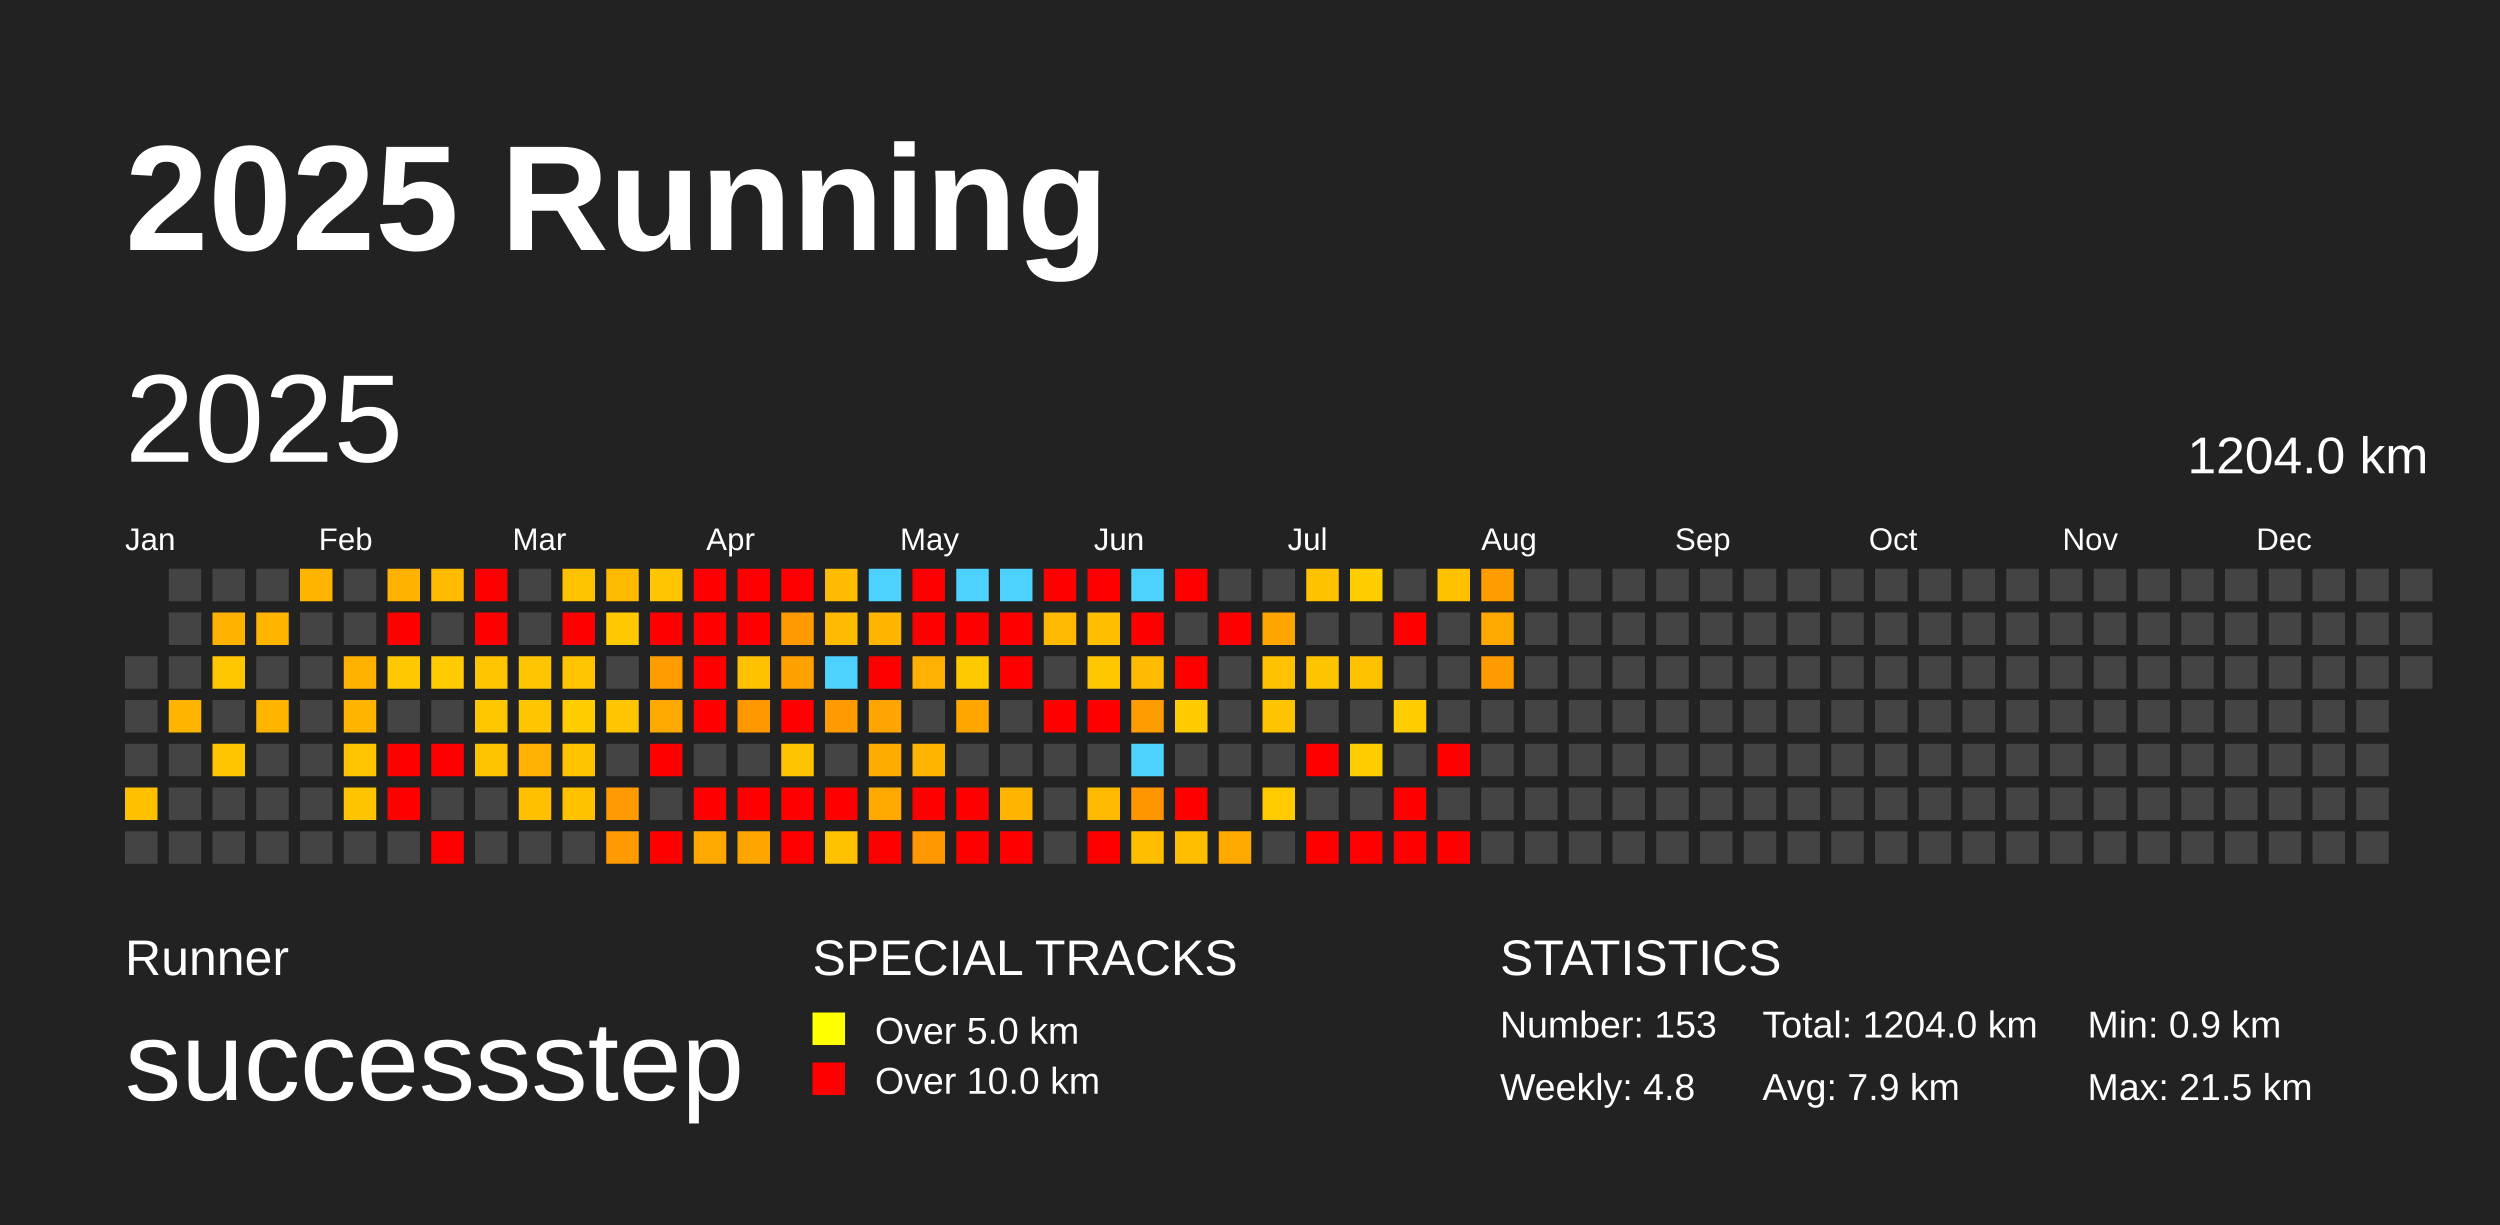
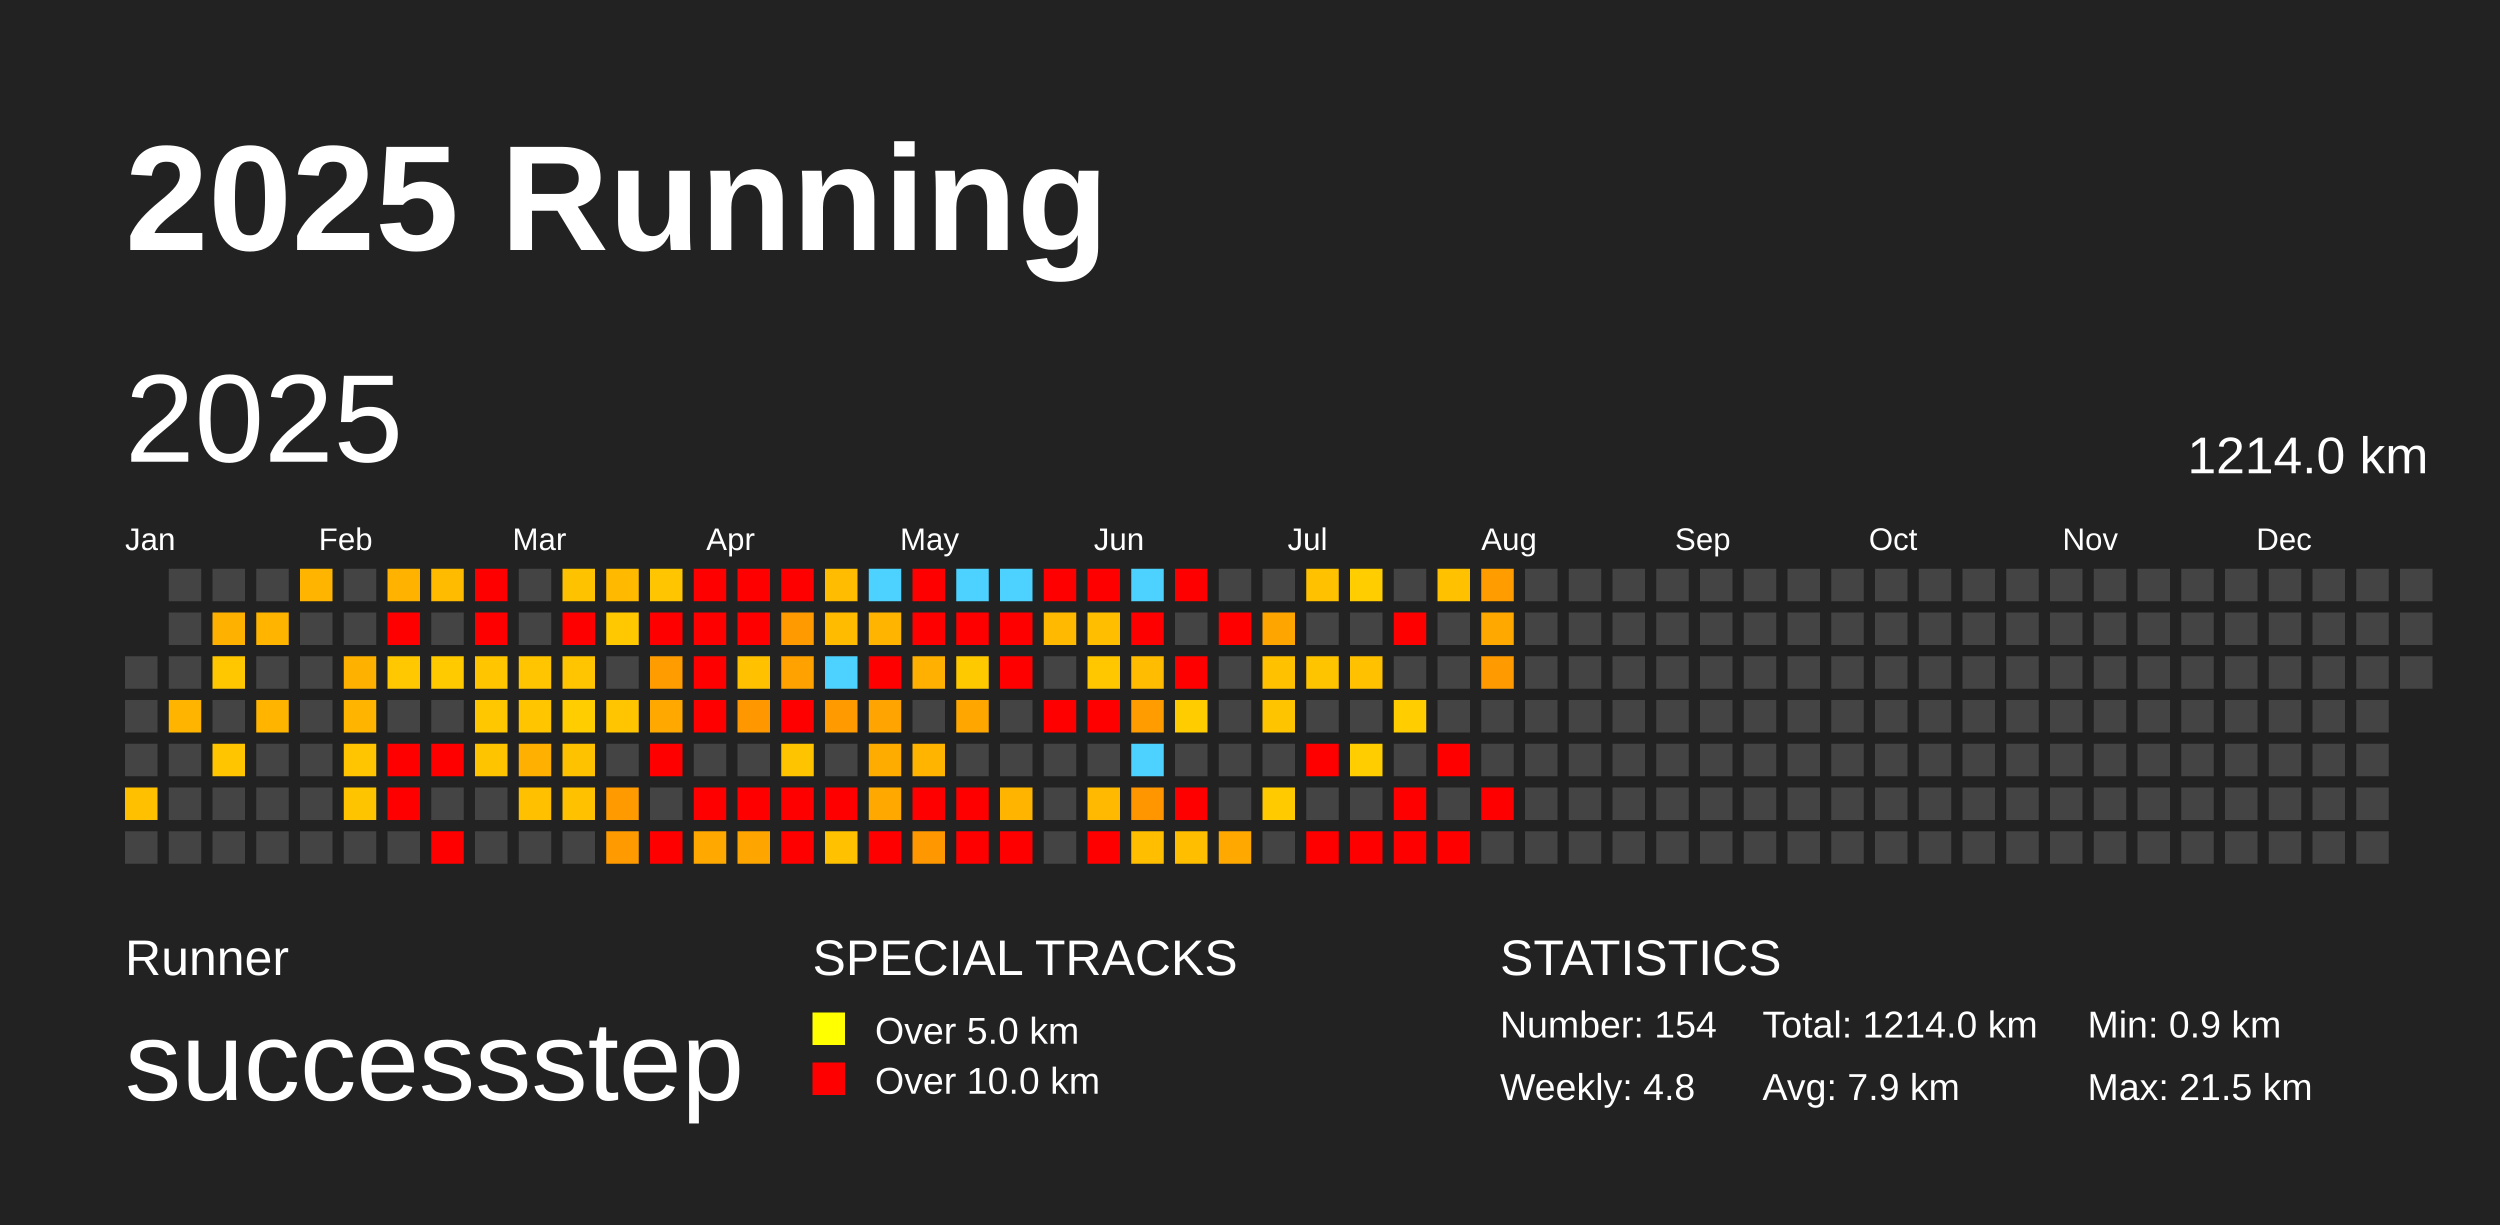
<svg xmlns="http://www.w3.org/2000/svg" baseProfile="full" height="98mm" version="1.1" viewBox="0,0,200,98" width="200mm">
  <defs />
  <rect fill="#222222" height="98" width="200" x="0" y="0" />
  <text fill="#FFFFFF" style="font-size:12px; font-family:Arial; font-weight:bold;" x="10" y="20">2025 Running</text>
  <text fill="#FFFFFF" style="font-size:4px; font-family:Arial" x="10" y="78">Runner</text>
  <text fill="#FFFFFF" style="font-size:9px; font-family:Arial" x="10" y="88">successstep</text>
  <text fill="#FFFFFF" style="font-size:4px; font-family:Arial" x="65" y="78">SPECIAL TRACKS</text>
  <rect fill="yellow" height="2.6" width="2.6" x="65" y="81" />
  <text fill="#FFFFFF" style="font-size:3px; font-family:Arial" x="70" y="83.5">Over 5.0 km</text>
  <rect fill="red" height="2.6" width="2.6" x="65" y="85" />
  <text fill="#FFFFFF" style="font-size:3px; font-family:Arial" x="70" y="87.5">Over 10.0 km</text>
  <text fill="#FFFFFF" style="font-size:4px; font-family:Arial" x="120" y="78">STATISTICS</text>
-   <text fill="#FFFFFF" style="font-size:3px; font-family:Arial" x="120" y="83">Number: 153</text>
+   <text fill="#FFFFFF" style="font-size:3px; font-family:Arial" x="120" y="83">Number: 154</text>
  <text fill="#FFFFFF" style="font-size:3px; font-family:Arial" x="120" y="88">Weekly: 4.8</text>
-   <text fill="#FFFFFF" style="font-size:3px; font-family:Arial" x="141" y="83">Total: 1204.0 km</text>
+   <text fill="#FFFFFF" style="font-size:3px; font-family:Arial" x="141" y="83">Total: 1214.0 km</text>
  <text fill="#FFFFFF" style="font-size:3px; font-family:Arial" x="141" y="88">Avg: 7.9 km</text>
  <text fill="#FFFFFF" style="font-size:3px; font-family:Arial" x="167" y="83">Min: 0.9 km</text>
  <text fill="#FFFFFF" style="font-size:3px; font-family:Arial" x="167" y="88">Max: 21.5 km</text>
  <text dominant-baseline="hanging" fill="#FFFFFF" style="font-size:10.0px; font-family:Arial;" x="10" y="30">2025</text>
-   <text dominant-baseline="hanging" fill="#FFFFFF" style="font-size:4.125px; font-family:Arial;" x="175" y="35">1204.0 km</text>
+   <text dominant-baseline="hanging" fill="#FFFFFF" style="font-size:4.125px; font-family:Arial;" x="175" y="35">1214.0 km</text>
  <text fill="#FFFFFF" style="font-size:2.5px; font-family:Arial" x="10.0" y="44">Jan</text>
  <text fill="#FFFFFF" style="font-size:2.5px; font-family:Arial" x="25.5" y="44">Feb</text>
  <text fill="#FFFFFF" style="font-size:2.5px; font-family:Arial" x="41.0" y="44">Mar</text>
  <text fill="#FFFFFF" style="font-size:2.5px; font-family:Arial" x="56.5" y="44">Apr</text>
  <text fill="#FFFFFF" style="font-size:2.5px; font-family:Arial" x="72.0" y="44">May</text>
  <text fill="#FFFFFF" style="font-size:2.5px; font-family:Arial" x="87.5" y="44">Jun</text>
  <text fill="#FFFFFF" style="font-size:2.5px; font-family:Arial" x="103.0" y="44">Jul</text>
  <text fill="#FFFFFF" style="font-size:2.5px; font-family:Arial" x="118.5" y="44">Aug</text>
  <text fill="#FFFFFF" style="font-size:2.5px; font-family:Arial" x="134.0" y="44">Sep</text>
  <text fill="#FFFFFF" style="font-size:2.5px; font-family:Arial" x="149.5" y="44">Oct</text>
  <text fill="#FFFFFF" style="font-size:2.5px; font-family:Arial" x="165.0" y="44">Nov</text>
  <text fill="#FFFFFF" style="font-size:2.5px; font-family:Arial" x="180.5" y="44">Dec</text>
  <rect fill="#444444" height="2.6" width="2.6" x="10.0" y="52.5" />
  <rect fill="#444444" height="2.6" width="2.6" x="10.0" y="56.0" />
  <rect fill="#444444" height="2.6" width="2.6" x="10.0" y="59.5" />
  <rect fill="#ffc000" height="2.6" width="2.6" x="10.0" y="63.0" />
  <rect fill="#444444" height="2.6" width="2.6" x="10.0" y="66.5" />
  <rect fill="#444444" height="2.6" width="2.6" x="13.5" y="45.5" />
  <rect fill="#444444" height="2.6" width="2.6" x="13.5" y="49.0" />
  <rect fill="#444444" height="2.6" width="2.6" x="13.5" y="52.5" />
  <rect fill="#ffb500" height="2.6" width="2.6" x="13.5" y="56.0" />
  <rect fill="#444444" height="2.6" width="2.6" x="13.5" y="59.5" />
  <rect fill="#444444" height="2.6" width="2.6" x="13.5" y="63.0" />
  <rect fill="#444444" height="2.6" width="2.6" x="13.5" y="66.5" />
  <rect fill="#444444" height="2.6" width="2.6" x="17.0" y="45.5" />
  <rect fill="#ffb100" height="2.6" width="2.6" x="17.0" y="49.0" />
  <rect fill="#ffc700" height="2.6" width="2.6" x="17.0" y="52.5" />
  <rect fill="#444444" height="2.6" width="2.6" x="17.0" y="56.0" />
  <rect fill="#ffc600" height="2.6" width="2.6" x="17.0" y="59.5" />
  <rect fill="#444444" height="2.6" width="2.6" x="17.0" y="63.0" />
  <rect fill="#444444" height="2.6" width="2.6" x="17.0" y="66.5" />
  <rect fill="#444444" height="2.6" width="2.6" x="20.5" y="45.5" />
  <rect fill="#ffb400" height="2.6" width="2.6" x="20.5" y="49.0" />
  <rect fill="#444444" height="2.6" width="2.6" x="20.5" y="52.5" />
  <rect fill="#ffb500" height="2.6" width="2.6" x="20.5" y="56.0" />
  <rect fill="#444444" height="2.6" width="2.6" x="20.5" y="59.5" />
  <rect fill="#444444" height="2.6" width="2.6" x="20.5" y="63.0" />
  <rect fill="#444444" height="2.6" width="2.6" x="20.5" y="66.5" />
  <rect fill="#ffb400" height="2.6" width="2.6" x="24.0" y="45.5" />
  <rect fill="#444444" height="2.6" width="2.6" x="24.0" y="49.0" />
  <rect fill="#444444" height="2.6" width="2.6" x="24.0" y="52.5" />
  <rect fill="#444444" height="2.6" width="2.6" x="24.0" y="56.0" />
  <rect fill="#444444" height="2.6" width="2.6" x="24.0" y="59.5" />
  <rect fill="#444444" height="2.6" width="2.6" x="24.0" y="63.0" />
  <rect fill="#444444" height="2.6" width="2.6" x="24.0" y="66.5" />
  <rect fill="#444444" height="2.6" width="2.6" x="27.5" y="45.5" />
  <rect fill="#444444" height="2.6" width="2.6" x="27.5" y="49.0" />
  <rect fill="#ffb100" height="2.6" width="2.6" x="27.5" y="52.5" />
  <rect fill="#ffb400" height="2.6" width="2.6" x="27.5" y="56.0" />
  <rect fill="#ffc500" height="2.6" width="2.6" x="27.5" y="59.5" />
  <rect fill="#ffc400" height="2.6" width="2.6" x="27.5" y="63.0" />
  <rect fill="#444444" height="2.6" width="2.6" x="27.5" y="66.5" />
  <rect fill="#ffb300" height="2.6" width="2.6" x="31.0" y="45.5" />
  <rect fill="red" height="2.6" width="2.6" x="31.0" y="49.0" />
  <rect fill="#ffc800" height="2.6" width="2.6" x="31.0" y="52.5" />
  <rect fill="#444444" height="2.6" width="2.6" x="31.0" y="56.0" />
  <rect fill="red" height="2.6" width="2.6" x="31.0" y="59.5" />
  <rect fill="red" height="2.6" width="2.6" x="31.0" y="63.0" />
  <rect fill="#444444" height="2.6" width="2.6" x="31.0" y="66.5" />
  <rect fill="#ffbb00" height="2.6" width="2.6" x="34.5" y="45.5" />
  <rect fill="#444444" height="2.6" width="2.6" x="34.5" y="49.0" />
  <rect fill="#ffcb00" height="2.6" width="2.6" x="34.5" y="52.5" />
  <rect fill="#444444" height="2.6" width="2.6" x="34.5" y="56.0" />
  <rect fill="red" height="2.6" width="2.6" x="34.5" y="59.5" />
  <rect fill="#444444" height="2.6" width="2.6" x="34.5" y="63.0" />
  <rect fill="red" height="2.6" width="2.6" x="34.5" y="66.5" />
  <rect fill="red" height="2.6" width="2.6" x="38.0" y="45.5" />
  <rect fill="red" height="2.6" width="2.6" x="38.0" y="49.0" />
  <rect fill="#ffc600" height="2.6" width="2.6" x="38.0" y="52.5" />
  <rect fill="#ffc700" height="2.6" width="2.6" x="38.0" y="56.0" />
  <rect fill="#ffc400" height="2.6" width="2.6" x="38.0" y="59.5" />
  <rect fill="#444444" height="2.6" width="2.6" x="38.0" y="63.0" />
  <rect fill="#444444" height="2.6" width="2.6" x="38.0" y="66.5" />
  <rect fill="#444444" height="2.6" width="2.6" x="41.5" y="45.5" />
  <rect fill="#444444" height="2.6" width="2.6" x="41.5" y="49.0" />
  <rect fill="#ffc500" height="2.6" width="2.6" x="41.5" y="52.5" />
  <rect fill="#ffc600" height="2.6" width="2.6" x="41.5" y="56.0" />
  <rect fill="#ffb000" height="2.6" width="2.6" x="41.5" y="59.5" />
  <rect fill="#ffc000" height="2.6" width="2.6" x="41.5" y="63.0" />
  <rect fill="#444444" height="2.6" width="2.6" x="41.5" y="66.5" />
  <rect fill="#ffc200" height="2.6" width="2.6" x="45.0" y="45.5" />
  <rect fill="red" height="2.6" width="2.6" x="45.0" y="49.0" />
  <rect fill="#ffc500" height="2.6" width="2.6" x="45.0" y="52.5" />
  <rect fill="#ffcd00" height="2.6" width="2.6" x="45.0" y="56.0" />
  <rect fill="#ffc200" height="2.6" width="2.6" x="45.0" y="59.5" />
  <rect fill="#ffc100" height="2.6" width="2.6" x="45.0" y="63.0" />
  <rect fill="#444444" height="2.6" width="2.6" x="45.0" y="66.5" />
  <rect fill="#ffba00" height="2.6" width="2.6" x="48.5" y="45.5" />
  <rect fill="#ffc800" height="2.6" width="2.6" x="48.5" y="49.0" />
  <rect fill="#444444" height="2.6" width="2.6" x="48.5" y="52.5" />
  <rect fill="#ffc500" height="2.6" width="2.6" x="48.5" y="56.0" />
  <rect fill="#444444" height="2.6" width="2.6" x="48.5" y="59.5" />
  <rect fill="#ff9a00" height="2.6" width="2.6" x="48.5" y="63.0" />
  <rect fill="#ff9b00" height="2.6" width="2.6" x="48.5" y="66.5" />
  <rect fill="#ffc500" height="2.6" width="2.6" x="52.0" y="45.5" />
  <rect fill="red" height="2.6" width="2.6" x="52.0" y="49.0" />
  <rect fill="#ff9c00" height="2.6" width="2.6" x="52.0" y="52.5" />
  <rect fill="#ffa900" height="2.6" width="2.6" x="52.0" y="56.0" />
  <rect fill="red" height="2.6" width="2.6" x="52.0" y="59.5" />
  <rect fill="#444444" height="2.6" width="2.6" x="52.0" y="63.0" />
  <rect fill="red" height="2.6" width="2.6" x="52.0" y="66.5" />
  <rect fill="red" height="2.6" width="2.6" x="55.5" y="45.5" />
  <rect fill="red" height="2.6" width="2.6" x="55.5" y="49.0" />
  <rect fill="red" height="2.6" width="2.6" x="55.5" y="52.5" />
  <rect fill="red" height="2.6" width="2.6" x="55.5" y="56.0" />
  <rect fill="#444444" height="2.6" width="2.6" x="55.5" y="59.5" />
  <rect fill="red" height="2.6" width="2.6" x="55.5" y="63.0" />
  <rect fill="#ffa800" height="2.6" width="2.6" x="55.5" y="66.5" />
  <rect fill="red" height="2.6" width="2.6" x="59.0" y="45.5" />
  <rect fill="red" height="2.6" width="2.6" x="59.0" y="49.0" />
  <rect fill="#ffc100" height="2.6" width="2.6" x="59.0" y="52.5" />
  <rect fill="#ff9700" height="2.6" width="2.6" x="59.0" y="56.0" />
  <rect fill="#444444" height="2.6" width="2.6" x="59.0" y="59.5" />
  <rect fill="red" height="2.6" width="2.6" x="59.0" y="63.0" />
  <rect fill="#ffa500" height="2.6" width="2.6" x="59.0" y="66.5" />
  <rect fill="red" height="2.6" width="2.6" x="62.5" y="45.5" />
  <rect fill="#ff9b00" height="2.6" width="2.6" x="62.5" y="49.0" />
  <rect fill="#ffa200" height="2.6" width="2.6" x="62.5" y="52.5" />
  <rect fill="red" height="2.6" width="2.6" x="62.5" y="56.0" />
  <rect fill="#ffc400" height="2.6" width="2.6" x="62.5" y="59.5" />
  <rect fill="red" height="2.6" width="2.6" x="62.5" y="63.0" />
  <rect fill="red" height="2.6" width="2.6" x="62.5" y="66.5" />
  <rect fill="#ffbc00" height="2.6" width="2.6" x="66.0" y="45.5" />
  <rect fill="#ffbb00" height="2.6" width="2.6" x="66.0" y="49.0" />
  <rect fill="#4dd2ff" height="2.6" width="2.6" x="66.0" y="52.5" />
  <rect fill="#ff9a00" height="2.6" width="2.6" x="66.0" y="56.0" />
  <rect fill="#444444" height="2.6" width="2.6" x="66.0" y="59.5" />
  <rect fill="red" height="2.6" width="2.6" x="66.0" y="63.0" />
  <rect fill="#ffc100" height="2.6" width="2.6" x="66.0" y="66.5" />
  <rect fill="#4dd2ff" height="2.6" width="2.6" x="69.5" y="45.5" />
  <rect fill="#ffb500" height="2.6" width="2.6" x="69.5" y="49.0" />
  <rect fill="red" height="2.6" width="2.6" x="69.5" y="52.5" />
  <rect fill="#ffa400" height="2.6" width="2.6" x="69.5" y="56.0" />
  <rect fill="#ffac00" height="2.6" width="2.6" x="69.5" y="59.5" />
  <rect fill="#ffa900" height="2.6" width="2.6" x="69.5" y="63.0" />
  <rect fill="red" height="2.6" width="2.6" x="69.5" y="66.5" />
  <rect fill="red" height="2.6" width="2.6" x="73.0" y="45.5" />
  <rect fill="red" height="2.6" width="2.6" x="73.0" y="49.0" />
  <rect fill="#ffb000" height="2.6" width="2.6" x="73.0" y="52.5" />
  <rect fill="#444444" height="2.6" width="2.6" x="73.0" y="56.0" />
  <rect fill="#ffb400" height="2.6" width="2.6" x="73.0" y="59.5" />
  <rect fill="red" height="2.6" width="2.6" x="73.0" y="63.0" />
  <rect fill="#ff9800" height="2.6" width="2.6" x="73.0" y="66.5" />
  <rect fill="#4dd2ff" height="2.6" width="2.6" x="76.5" y="45.5" />
  <rect fill="red" height="2.6" width="2.6" x="76.5" y="49.0" />
  <rect fill="#ffc900" height="2.6" width="2.6" x="76.5" y="52.5" />
  <rect fill="#ffa700" height="2.6" width="2.6" x="76.5" y="56.0" />
  <rect fill="#444444" height="2.6" width="2.6" x="76.5" y="59.5" />
  <rect fill="red" height="2.6" width="2.6" x="76.5" y="63.0" />
  <rect fill="red" height="2.6" width="2.6" x="76.5" y="66.5" />
  <rect fill="#4dd2ff" height="2.6" width="2.6" x="80.0" y="45.5" />
  <rect fill="red" height="2.6" width="2.6" x="80.0" y="49.0" />
  <rect fill="red" height="2.6" width="2.6" x="80.0" y="52.5" />
  <rect fill="#444444" height="2.6" width="2.6" x="80.0" y="56.0" />
  <rect fill="#444444" height="2.6" width="2.6" x="80.0" y="59.5" />
  <rect fill="#ffb500" height="2.6" width="2.6" x="80.0" y="63.0" />
  <rect fill="red" height="2.6" width="2.6" x="80.0" y="66.5" />
  <rect fill="red" height="2.6" width="2.6" x="83.5" y="45.5" />
  <rect fill="#ffb900" height="2.6" width="2.6" x="83.5" y="49.0" />
  <rect fill="#444444" height="2.6" width="2.6" x="83.5" y="52.5" />
  <rect fill="red" height="2.6" width="2.6" x="83.5" y="56.0" />
  <rect fill="#444444" height="2.6" width="2.6" x="83.5" y="59.5" />
  <rect fill="#444444" height="2.6" width="2.6" x="83.5" y="63.0" />
  <rect fill="#444444" height="2.6" width="2.6" x="83.5" y="66.5" />
  <rect fill="red" height="2.6" width="2.6" x="87.0" y="45.5" />
  <rect fill="#ffbf00" height="2.6" width="2.6" x="87.0" y="49.0" />
  <rect fill="#ffc700" height="2.6" width="2.6" x="87.0" y="52.5" />
  <rect fill="red" height="2.6" width="2.6" x="87.0" y="56.0" />
  <rect fill="#444444" height="2.6" width="2.6" x="87.0" y="59.5" />
  <rect fill="#ffb900" height="2.6" width="2.6" x="87.0" y="63.0" />
  <rect fill="red" height="2.6" width="2.6" x="87.0" y="66.5" />
  <rect fill="#4dd2ff" height="2.6" width="2.6" x="90.5" y="45.5" />
  <rect fill="red" height="2.6" width="2.6" x="90.5" y="49.0" />
  <rect fill="#ffbc00" height="2.6" width="2.6" x="90.5" y="52.5" />
  <rect fill="#ff9d00" height="2.6" width="2.6" x="90.5" y="56.0" />
  <rect fill="#4dd2ff" height="2.6" width="2.6" x="90.5" y="59.5" />
  <rect fill="#ff9600" height="2.6" width="2.6" x="90.5" y="63.0" />
  <rect fill="#ffbf00" height="2.6" width="2.6" x="90.5" y="66.5" />
  <rect fill="red" height="2.6" width="2.6" x="94.0" y="45.5" />
  <rect fill="#444444" height="2.6" width="2.6" x="94.0" y="49.0" />
  <rect fill="red" height="2.6" width="2.6" x="94.0" y="52.5" />
  <rect fill="#ffcc00" height="2.6" width="2.6" x="94.0" y="56.0" />
  <rect fill="#444444" height="2.6" width="2.6" x="94.0" y="59.5" />
  <rect fill="red" height="2.6" width="2.6" x="94.0" y="63.0" />
  <rect fill="#ffbe00" height="2.6" width="2.6" x="94.0" y="66.5" />
  <rect fill="#444444" height="2.6" width="2.6" x="97.5" y="45.5" />
  <rect fill="red" height="2.6" width="2.6" x="97.5" y="49.0" />
  <rect fill="#444444" height="2.6" width="2.6" x="97.5" y="52.5" />
  <rect fill="#444444" height="2.6" width="2.6" x="97.5" y="56.0" />
  <rect fill="#444444" height="2.6" width="2.6" x="97.5" y="59.5" />
  <rect fill="#444444" height="2.6" width="2.6" x="97.5" y="63.0" />
  <rect fill="#ffa900" height="2.6" width="2.6" x="97.5" y="66.5" />
  <rect fill="#444444" height="2.6" width="2.6" x="101.0" y="45.5" />
  <rect fill="#ffa500" height="2.6" width="2.6" x="101.0" y="49.0" />
  <rect fill="#ffc100" height="2.6" width="2.6" x="101.0" y="52.5" />
  <rect fill="#ffc400" height="2.6" width="2.6" x="101.0" y="56.0" />
  <rect fill="#444444" height="2.6" width="2.6" x="101.0" y="59.5" />
  <rect fill="#ffcb00" height="2.6" width="2.6" x="101.0" y="63.0" />
  <rect fill="#444444" height="2.6" width="2.6" x="101.0" y="66.5" />
  <rect fill="#ffc100" height="2.6" width="2.6" x="104.5" y="45.5" />
  <rect fill="#444444" height="2.6" width="2.6" x="104.5" y="49.0" />
  <rect fill="#ffc400" height="2.6" width="2.6" x="104.5" y="52.5" />
  <rect fill="#444444" height="2.6" width="2.6" x="104.5" y="56.0" />
  <rect fill="red" height="2.6" width="2.6" x="104.5" y="59.5" />
  <rect fill="#444444" height="2.6" width="2.6" x="104.5" y="63.0" />
  <rect fill="red" height="2.6" width="2.6" x="104.5" y="66.5" />
  <rect fill="#ffcd00" height="2.6" width="2.6" x="108.0" y="45.5" />
  <rect fill="#444444" height="2.6" width="2.6" x="108.0" y="49.0" />
  <rect fill="#ffc100" height="2.6" width="2.6" x="108.0" y="52.5" />
  <rect fill="#444444" height="2.6" width="2.6" x="108.0" y="56.0" />
  <rect fill="#ffcd00" height="2.6" width="2.6" x="108.0" y="59.5" />
  <rect fill="#444444" height="2.6" width="2.6" x="108.0" y="63.0" />
  <rect fill="red" height="2.6" width="2.6" x="108.0" y="66.5" />
  <rect fill="#444444" height="2.6" width="2.6" x="111.5" y="45.5" />
  <rect fill="red" height="2.6" width="2.6" x="111.5" y="49.0" />
  <rect fill="#444444" height="2.6" width="2.6" x="111.5" y="52.5" />
  <rect fill="#ffcd00" height="2.6" width="2.6" x="111.5" y="56.0" />
  <rect fill="#444444" height="2.6" width="2.6" x="111.5" y="59.5" />
  <rect fill="red" height="2.6" width="2.6" x="111.5" y="63.0" />
  <rect fill="red" height="2.6" width="2.6" x="111.5" y="66.5" />
  <rect fill="#ffc100" height="2.6" width="2.6" x="115.0" y="45.5" />
  <rect fill="#444444" height="2.6" width="2.6" x="115.0" y="49.0" />
  <rect fill="#444444" height="2.6" width="2.6" x="115.0" y="52.5" />
  <rect fill="#444444" height="2.6" width="2.6" x="115.0" y="56.0" />
  <rect fill="red" height="2.6" width="2.6" x="115.0" y="59.5" />
  <rect fill="#444444" height="2.6" width="2.6" x="115.0" y="63.0" />
  <rect fill="red" height="2.6" width="2.6" x="115.0" y="66.5" />
  <rect fill="#ff9d00" height="2.6" width="2.6" x="118.5" y="45.5" />
  <rect fill="#ffa900" height="2.6" width="2.6" x="118.5" y="49.0" />
  <rect fill="#ff9b00" height="2.6" width="2.6" x="118.5" y="52.5" />
  <rect fill="#444444" height="2.6" width="2.6" x="118.5" y="56.0" />
  <rect fill="#444444" height="2.6" width="2.6" x="118.5" y="59.5" />
-   <rect fill="#444444" height="2.6" width="2.6" x="118.5" y="63.0" />
+   <rect fill="red" height="2.6" width="2.6" x="118.5" y="63.0" />
  <rect fill="#444444" height="2.6" width="2.6" x="118.5" y="66.5" />
  <rect fill="#444444" height="2.6" width="2.6" x="122.0" y="45.5" />
  <rect fill="#444444" height="2.6" width="2.6" x="122.0" y="49.0" />
  <rect fill="#444444" height="2.6" width="2.6" x="122.0" y="52.5" />
  <rect fill="#444444" height="2.6" width="2.6" x="122.0" y="56.0" />
  <rect fill="#444444" height="2.6" width="2.6" x="122.0" y="59.5" />
  <rect fill="#444444" height="2.6" width="2.6" x="122.0" y="63.0" />
  <rect fill="#444444" height="2.6" width="2.6" x="122.0" y="66.5" />
  <rect fill="#444444" height="2.6" width="2.6" x="125.5" y="45.5" />
  <rect fill="#444444" height="2.6" width="2.6" x="125.5" y="49.0" />
  <rect fill="#444444" height="2.6" width="2.6" x="125.5" y="52.5" />
  <rect fill="#444444" height="2.6" width="2.6" x="125.5" y="56.0" />
  <rect fill="#444444" height="2.6" width="2.6" x="125.5" y="59.5" />
  <rect fill="#444444" height="2.6" width="2.6" x="125.5" y="63.0" />
  <rect fill="#444444" height="2.6" width="2.6" x="125.5" y="66.5" />
  <rect fill="#444444" height="2.6" width="2.6" x="129.0" y="45.5" />
  <rect fill="#444444" height="2.6" width="2.6" x="129.0" y="49.0" />
  <rect fill="#444444" height="2.6" width="2.6" x="129.0" y="52.5" />
  <rect fill="#444444" height="2.6" width="2.6" x="129.0" y="56.0" />
  <rect fill="#444444" height="2.6" width="2.6" x="129.0" y="59.5" />
  <rect fill="#444444" height="2.6" width="2.6" x="129.0" y="63.0" />
  <rect fill="#444444" height="2.6" width="2.6" x="129.0" y="66.5" />
  <rect fill="#444444" height="2.6" width="2.6" x="132.5" y="45.5" />
  <rect fill="#444444" height="2.6" width="2.6" x="132.5" y="49.0" />
  <rect fill="#444444" height="2.6" width="2.6" x="132.5" y="52.5" />
  <rect fill="#444444" height="2.6" width="2.6" x="132.5" y="56.0" />
  <rect fill="#444444" height="2.6" width="2.6" x="132.5" y="59.5" />
  <rect fill="#444444" height="2.6" width="2.6" x="132.5" y="63.0" />
  <rect fill="#444444" height="2.6" width="2.6" x="132.5" y="66.5" />
  <rect fill="#444444" height="2.6" width="2.6" x="136.0" y="45.5" />
  <rect fill="#444444" height="2.6" width="2.6" x="136.0" y="49.0" />
  <rect fill="#444444" height="2.6" width="2.6" x="136.0" y="52.5" />
  <rect fill="#444444" height="2.6" width="2.6" x="136.0" y="56.0" />
  <rect fill="#444444" height="2.6" width="2.6" x="136.0" y="59.5" />
  <rect fill="#444444" height="2.6" width="2.6" x="136.0" y="63.0" />
  <rect fill="#444444" height="2.6" width="2.6" x="136.0" y="66.5" />
  <rect fill="#444444" height="2.6" width="2.6" x="139.5" y="45.5" />
  <rect fill="#444444" height="2.6" width="2.6" x="139.5" y="49.0" />
  <rect fill="#444444" height="2.6" width="2.6" x="139.5" y="52.5" />
  <rect fill="#444444" height="2.6" width="2.6" x="139.5" y="56.0" />
  <rect fill="#444444" height="2.6" width="2.6" x="139.5" y="59.5" />
  <rect fill="#444444" height="2.6" width="2.6" x="139.5" y="63.0" />
  <rect fill="#444444" height="2.6" width="2.6" x="139.5" y="66.5" />
  <rect fill="#444444" height="2.6" width="2.6" x="143.0" y="45.5" />
  <rect fill="#444444" height="2.6" width="2.6" x="143.0" y="49.0" />
  <rect fill="#444444" height="2.6" width="2.6" x="143.0" y="52.5" />
  <rect fill="#444444" height="2.6" width="2.6" x="143.0" y="56.0" />
  <rect fill="#444444" height="2.6" width="2.6" x="143.0" y="59.5" />
  <rect fill="#444444" height="2.6" width="2.6" x="143.0" y="63.0" />
  <rect fill="#444444" height="2.6" width="2.6" x="143.0" y="66.5" />
  <rect fill="#444444" height="2.6" width="2.6" x="146.5" y="45.5" />
  <rect fill="#444444" height="2.6" width="2.6" x="146.5" y="49.0" />
  <rect fill="#444444" height="2.6" width="2.6" x="146.5" y="52.5" />
  <rect fill="#444444" height="2.6" width="2.6" x="146.5" y="56.0" />
  <rect fill="#444444" height="2.6" width="2.6" x="146.5" y="59.5" />
  <rect fill="#444444" height="2.6" width="2.6" x="146.5" y="63.0" />
  <rect fill="#444444" height="2.6" width="2.6" x="146.5" y="66.5" />
  <rect fill="#444444" height="2.6" width="2.6" x="150.0" y="45.5" />
  <rect fill="#444444" height="2.6" width="2.6" x="150.0" y="49.0" />
  <rect fill="#444444" height="2.6" width="2.6" x="150.0" y="52.5" />
  <rect fill="#444444" height="2.6" width="2.6" x="150.0" y="56.0" />
  <rect fill="#444444" height="2.6" width="2.6" x="150.0" y="59.5" />
  <rect fill="#444444" height="2.6" width="2.6" x="150.0" y="63.0" />
  <rect fill="#444444" height="2.6" width="2.6" x="150.0" y="66.5" />
  <rect fill="#444444" height="2.6" width="2.6" x="153.5" y="45.5" />
  <rect fill="#444444" height="2.6" width="2.6" x="153.5" y="49.0" />
  <rect fill="#444444" height="2.6" width="2.6" x="153.5" y="52.5" />
  <rect fill="#444444" height="2.6" width="2.6" x="153.5" y="56.0" />
  <rect fill="#444444" height="2.6" width="2.6" x="153.5" y="59.5" />
  <rect fill="#444444" height="2.6" width="2.6" x="153.5" y="63.0" />
  <rect fill="#444444" height="2.6" width="2.6" x="153.5" y="66.5" />
  <rect fill="#444444" height="2.6" width="2.6" x="157.0" y="45.5" />
  <rect fill="#444444" height="2.6" width="2.6" x="157.0" y="49.0" />
  <rect fill="#444444" height="2.6" width="2.6" x="157.0" y="52.5" />
  <rect fill="#444444" height="2.6" width="2.6" x="157.0" y="56.0" />
  <rect fill="#444444" height="2.6" width="2.6" x="157.0" y="59.5" />
  <rect fill="#444444" height="2.6" width="2.6" x="157.0" y="63.0" />
  <rect fill="#444444" height="2.6" width="2.6" x="157.0" y="66.5" />
  <rect fill="#444444" height="2.6" width="2.6" x="160.5" y="45.5" />
  <rect fill="#444444" height="2.6" width="2.6" x="160.5" y="49.0" />
  <rect fill="#444444" height="2.6" width="2.6" x="160.5" y="52.5" />
  <rect fill="#444444" height="2.6" width="2.6" x="160.5" y="56.0" />
  <rect fill="#444444" height="2.6" width="2.6" x="160.5" y="59.5" />
  <rect fill="#444444" height="2.6" width="2.6" x="160.5" y="63.0" />
  <rect fill="#444444" height="2.6" width="2.6" x="160.5" y="66.5" />
  <rect fill="#444444" height="2.6" width="2.6" x="164.0" y="45.5" />
  <rect fill="#444444" height="2.6" width="2.6" x="164.0" y="49.0" />
  <rect fill="#444444" height="2.6" width="2.6" x="164.0" y="52.5" />
  <rect fill="#444444" height="2.6" width="2.6" x="164.0" y="56.0" />
  <rect fill="#444444" height="2.6" width="2.6" x="164.0" y="59.5" />
  <rect fill="#444444" height="2.6" width="2.6" x="164.0" y="63.0" />
  <rect fill="#444444" height="2.6" width="2.6" x="164.0" y="66.5" />
  <rect fill="#444444" height="2.6" width="2.6" x="167.5" y="45.5" />
  <rect fill="#444444" height="2.6" width="2.6" x="167.5" y="49.0" />
  <rect fill="#444444" height="2.6" width="2.6" x="167.5" y="52.5" />
  <rect fill="#444444" height="2.6" width="2.6" x="167.5" y="56.0" />
  <rect fill="#444444" height="2.6" width="2.6" x="167.5" y="59.5" />
  <rect fill="#444444" height="2.6" width="2.6" x="167.5" y="63.0" />
  <rect fill="#444444" height="2.6" width="2.6" x="167.5" y="66.5" />
  <rect fill="#444444" height="2.6" width="2.6" x="171.0" y="45.5" />
  <rect fill="#444444" height="2.6" width="2.6" x="171.0" y="49.0" />
  <rect fill="#444444" height="2.6" width="2.6" x="171.0" y="52.5" />
  <rect fill="#444444" height="2.6" width="2.6" x="171.0" y="56.0" />
  <rect fill="#444444" height="2.6" width="2.6" x="171.0" y="59.5" />
  <rect fill="#444444" height="2.6" width="2.6" x="171.0" y="63.0" />
  <rect fill="#444444" height="2.6" width="2.6" x="171.0" y="66.5" />
  <rect fill="#444444" height="2.6" width="2.6" x="174.5" y="45.5" />
  <rect fill="#444444" height="2.6" width="2.6" x="174.5" y="49.0" />
  <rect fill="#444444" height="2.6" width="2.6" x="174.5" y="52.5" />
  <rect fill="#444444" height="2.6" width="2.6" x="174.5" y="56.0" />
  <rect fill="#444444" height="2.6" width="2.6" x="174.5" y="59.5" />
  <rect fill="#444444" height="2.6" width="2.6" x="174.5" y="63.0" />
  <rect fill="#444444" height="2.6" width="2.6" x="174.5" y="66.5" />
  <rect fill="#444444" height="2.6" width="2.6" x="178.0" y="45.5" />
  <rect fill="#444444" height="2.6" width="2.6" x="178.0" y="49.0" />
  <rect fill="#444444" height="2.6" width="2.6" x="178.0" y="52.5" />
  <rect fill="#444444" height="2.6" width="2.6" x="178.0" y="56.0" />
  <rect fill="#444444" height="2.6" width="2.6" x="178.0" y="59.5" />
  <rect fill="#444444" height="2.6" width="2.6" x="178.0" y="63.0" />
  <rect fill="#444444" height="2.6" width="2.6" x="178.0" y="66.5" />
  <rect fill="#444444" height="2.6" width="2.6" x="181.5" y="45.5" />
  <rect fill="#444444" height="2.6" width="2.6" x="181.5" y="49.0" />
  <rect fill="#444444" height="2.6" width="2.6" x="181.5" y="52.5" />
  <rect fill="#444444" height="2.6" width="2.6" x="181.5" y="56.0" />
  <rect fill="#444444" height="2.6" width="2.6" x="181.5" y="59.5" />
  <rect fill="#444444" height="2.6" width="2.6" x="181.5" y="63.0" />
  <rect fill="#444444" height="2.6" width="2.6" x="181.5" y="66.5" />
  <rect fill="#444444" height="2.6" width="2.6" x="185.0" y="45.5" />
  <rect fill="#444444" height="2.6" width="2.6" x="185.0" y="49.0" />
  <rect fill="#444444" height="2.6" width="2.6" x="185.0" y="52.5" />
  <rect fill="#444444" height="2.6" width="2.6" x="185.0" y="56.0" />
  <rect fill="#444444" height="2.6" width="2.6" x="185.0" y="59.5" />
  <rect fill="#444444" height="2.6" width="2.6" x="185.0" y="63.0" />
  <rect fill="#444444" height="2.6" width="2.6" x="185.0" y="66.5" />
  <rect fill="#444444" height="2.6" width="2.6" x="188.5" y="45.5" />
  <rect fill="#444444" height="2.6" width="2.6" x="188.5" y="49.0" />
  <rect fill="#444444" height="2.6" width="2.6" x="188.5" y="52.5" />
  <rect fill="#444444" height="2.6" width="2.6" x="188.5" y="56.0" />
  <rect fill="#444444" height="2.6" width="2.6" x="188.5" y="59.5" />
  <rect fill="#444444" height="2.6" width="2.6" x="188.5" y="63.0" />
  <rect fill="#444444" height="2.6" width="2.6" x="188.5" y="66.5" />
  <rect fill="#444444" height="2.6" width="2.6" x="192.0" y="45.5" />
  <rect fill="#444444" height="2.6" width="2.6" x="192.0" y="49.0" />
  <rect fill="#444444" height="2.6" width="2.6" x="192.0" y="52.5" />
</svg>
